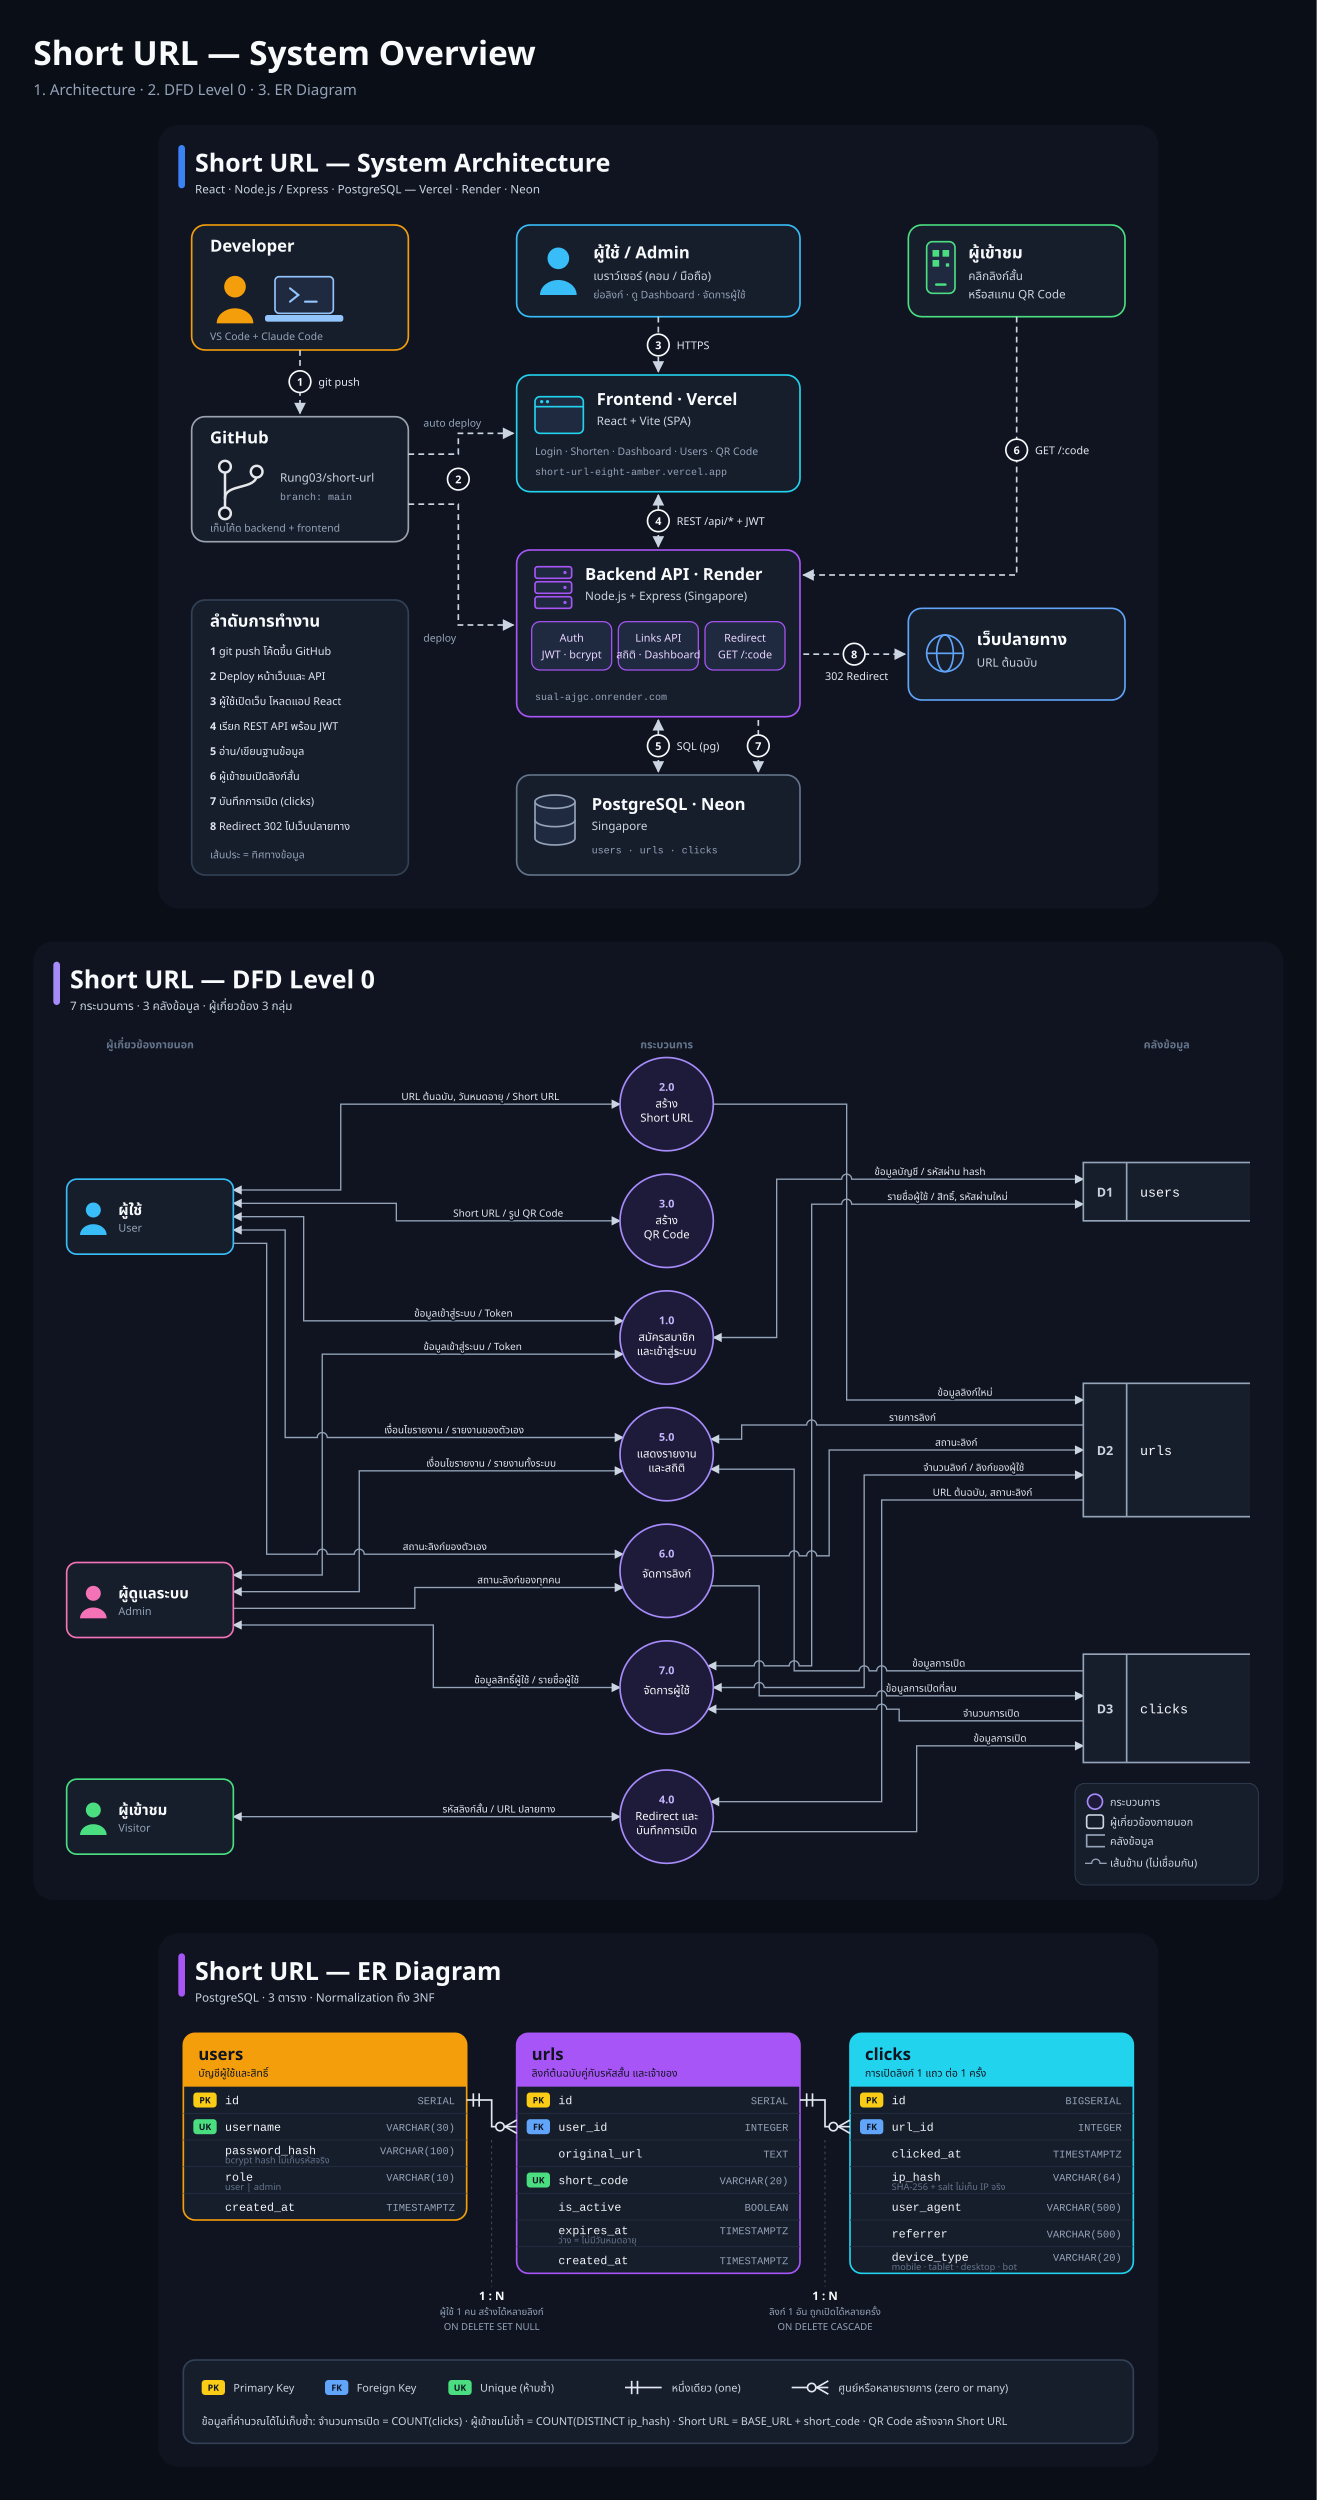
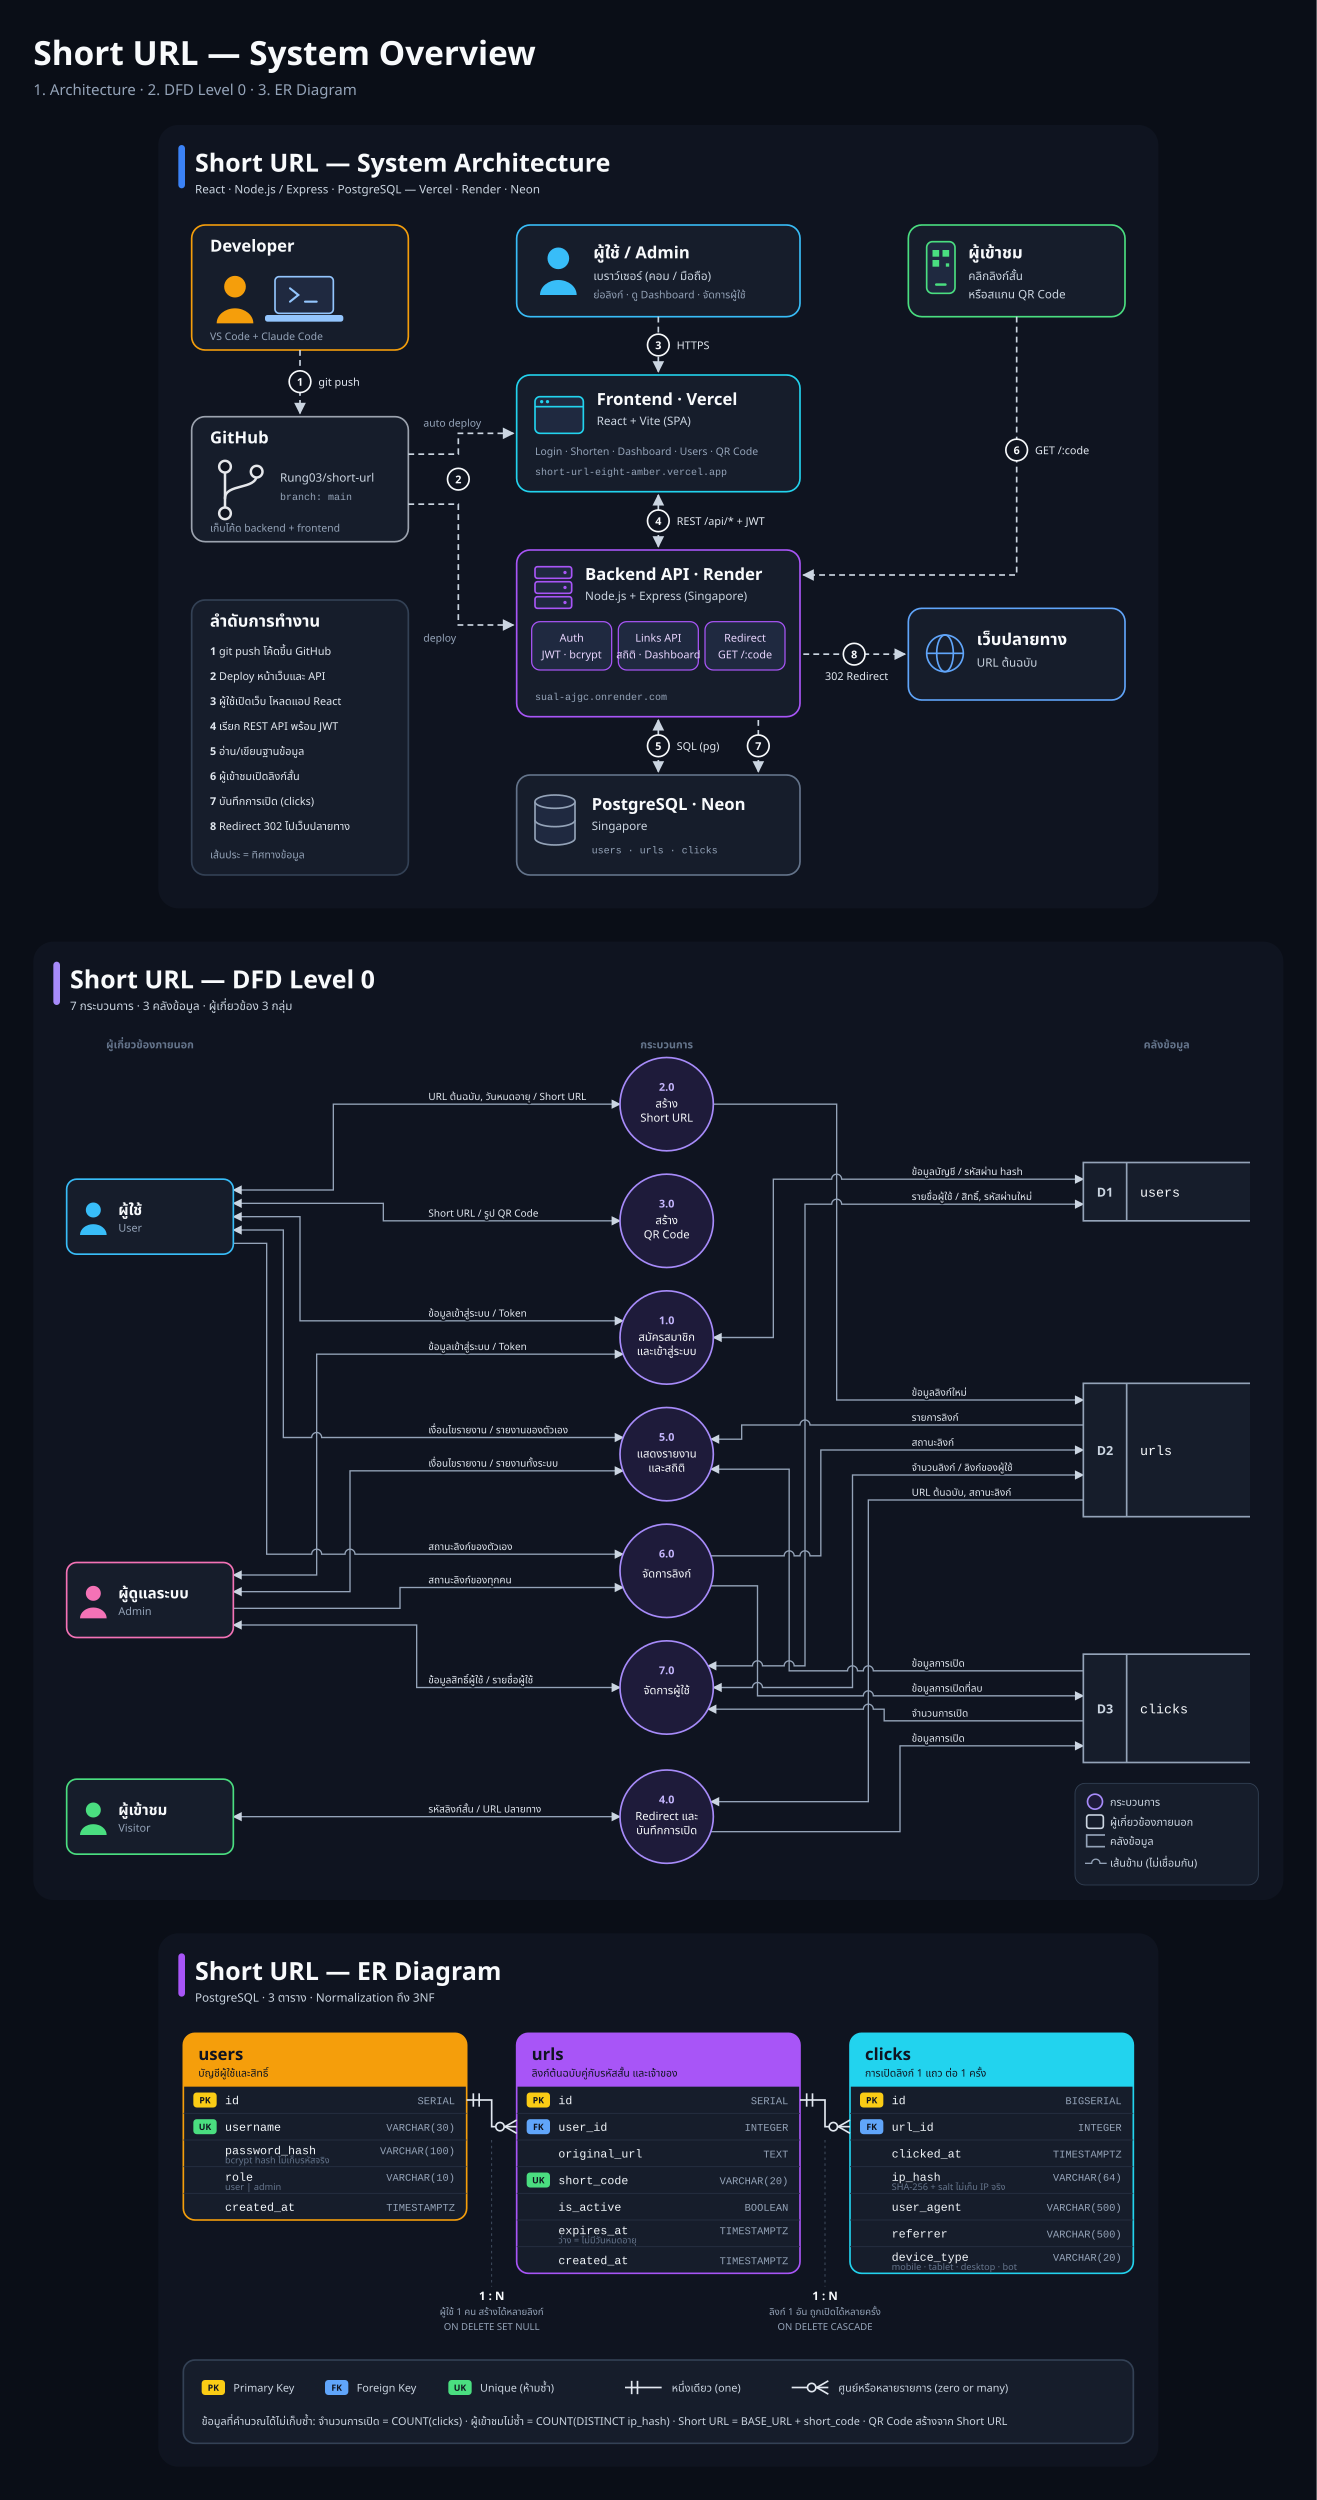
<svg xmlns="http://www.w3.org/2000/svg" viewBox="0 0 1580 3000" width="1580" height="3000" font-family="'Segoe UI', 'Noto Sans Thai', 'Leelawadee UI', Tahoma, sans-serif">
  <rect width="1580" height="3000" fill="#0a0e17" />
  <text x="40" y="78" fill="#f8fafc" font-size="40" font-weight="800">Short URL — System Overview</text>
  <text x="40" y="114" fill="#94a3b8" font-size="18">1. Architecture  ·  2. DFD Level 0  ·  3. ER Diagram</text>
  <svg x="190" y="150" width="1200" height="940" viewBox="0 0 1200 940">
    <defs>
      <marker id="arrow" viewBox="0 0 10 10" refX="9" refY="5" markerWidth="7" markerHeight="7" orient="auto-start-reverse">
        <path d="M0 0 L10 5 L0 10 z" fill="#cbd5e1" />
      </marker>
      <style>
      .panel { fill: #161d2b; stroke-width: 2; }
      .title { fill: #f8fafc; font-size: 20px; font-weight: 700; }
      .sub { fill: #cbd5e1; font-size: 14px; }
      .small { fill: #94a3b8; font-size: 12.5px; }
      .mono { fill: #94a3b8; font-size: 12px; font-family: Consolas, 'Courier New', monospace; }
      .flow { fill: none; stroke: #cbd5e1; stroke-width: 2; stroke-dasharray: 7 5; marker-end: url(#arrow); }
      .both { marker-start: url(#arrow); }
      .badge circle { fill: #0f1420; stroke: #f8fafc; stroke-width: 2; }
      .badge text { fill: #f8fafc; font-size: 13px; font-weight: 700; text-anchor: middle; }
      .flowlabel { fill: #e2e8f0; font-size: 13px; }
      .chip { fill: #1f2940; stroke: #a855f7; stroke-width: 1.5; }
      .chiptext { fill: #e9d5ff; font-size: 13px; text-anchor: middle; }
    </style>
    </defs>
    <rect width="1200" height="940" rx="24" fill="#0f1420" />
    <rect x="24" y="24" width="8" height="52" rx="4" fill="#3b82f6" />
    <text x="44" y="56" fill="#f8fafc" font-size="30" font-weight="800">Short URL — System Architecture</text>
    <text x="44" y="82" class="sub">React · Node.js / Express · PostgreSQL  —  Vercel · Render · Neon</text>
    <rect class="panel" x="40" y="120" width="260" height="150" rx="16" stroke="#f59e0b" />
    <text x="62" y="152" class="title">Developer</text>
    <circle cx="92" cy="194" r="13" fill="#f59e0b" />
    <path d="M70 238 a22 18 0 0 1 44 0 z" fill="#f59e0b" />
    <rect x="140" y="182" width="70" height="44" rx="5" fill="#1f2940" stroke="#93c5fd" stroke-width="2" />
    <path d="M158 196 l10 8 l-10 8 M176 212 h14" stroke="#93c5fd" stroke-width="2.5" fill="none" stroke-linecap="round" />
    <rect x="128" y="228" width="94" height="8" rx="3" fill="#93c5fd" />
    <text x="62" y="258" class="small">VS Code + Claude Code</text>
    <rect class="panel" x="40" y="350" width="260" height="150" rx="16" stroke="#9ca3af" />
    <text x="62" y="382" class="title">GitHub</text>
    <g stroke="#e5e7eb" stroke-width="3" fill="none" stroke-linecap="round">
      <line x1="80" y1="412" x2="80" y2="462" />
      <path d="M80 448 C80 430 118 438 118 420" />
    </g>
    <circle cx="80" cy="410" r="7" fill="#0f1420" stroke="#e5e7eb" stroke-width="3" />
    <circle cx="80" cy="466" r="7" fill="#0f1420" stroke="#e5e7eb" stroke-width="3" />
    <circle cx="118" cy="416" r="7" fill="#0f1420" stroke="#e5e7eb" stroke-width="3" />
    <text x="146" y="428" class="sub">Rung03/short-url</text>
    <text x="146" y="450" class="mono">branch: main</text>
    <text x="62" y="488" class="small">เก็บโค้ด backend + frontend</text>
    <rect class="panel" x="430" y="120" width="340" height="110" rx="16" stroke="#38bdf8" />
    <circle cx="480" cy="160" r="13" fill="#38bdf8" />
    <path d="M458 204 a22 18 0 0 1 44 0 z" fill="#38bdf8" />
    <text x="522" y="160" class="title">ผู้ใช้ / Admin</text>
    <text x="522" y="186" class="sub">เบราว์เซอร์ (คอม / มือถือ)</text>
    <text x="522" y="208" class="small">ย่อลิงก์ · ดู Dashboard · จัดการผู้ใช้</text>
    <rect class="panel" x="430" y="300" width="340" height="140" rx="16" stroke="#22d3ee" />
    <rect x="452" y="326" width="58" height="44" rx="6" fill="#1f2940" stroke="#22d3ee" stroke-width="2" />
    <line x1="452" y1="338" x2="510" y2="338" stroke="#22d3ee" stroke-width="2" />
    <circle cx="460" cy="332" r="2" fill="#22d3ee" />
    <circle cx="467" cy="332" r="2" fill="#22d3ee" />
    <text x="526" y="336" class="title">Frontend · Vercel</text>
    <text x="526" y="360" class="sub">React + Vite (SPA)</text>
    <text x="452" y="396" class="small">Login · Shorten · Dashboard · Users · QR Code</text>
    <text x="452" y="420" class="mono">short-url-eight-amber.vercel.app</text>
    <rect class="panel" x="430" y="510" width="340" height="200" rx="16" stroke="#a855f7" />
    <g fill="#1f2940" stroke="#a855f7" stroke-width="2">
      <rect x="452" y="530" width="44" height="14" rx="3" />
      <rect x="452" y="548" width="44" height="14" rx="3" />
      <rect x="452" y="566" width="44" height="14" rx="3" />
    </g>
    <circle cx="488" cy="537" r="2" fill="#a855f7" />
    <circle cx="488" cy="555" r="2" fill="#a855f7" />
    <circle cx="488" cy="573" r="2" fill="#a855f7" />
    <text x="512" y="546" class="title">Backend API · Render</text>
    <text x="512" y="570" class="sub">Node.js + Express (Singapore)</text>
    <rect class="chip" x="448" y="596" width="96" height="58" rx="10" />
    <text class="chiptext" x="496" y="620">Auth</text>
    <text class="chiptext" x="496" y="640" font-size="11.5">JWT · bcrypt</text>
    <rect class="chip" x="552" y="596" width="96" height="58" rx="10" />
    <text class="chiptext" x="600" y="620">Links API</text>
    <text class="chiptext" x="600" y="640" font-size="11.5">สถิติ · Dashboard</text>
    <rect class="chip" x="656" y="596" width="96" height="58" rx="10" />
    <text class="chiptext" x="704" y="620">Redirect</text>
    <text class="chiptext" x="704" y="640" font-size="11.5">GET /:code</text>
    <text x="452" y="690" class="mono">sual-ajgc.onrender.com</text>
    <rect class="panel" x="430" y="780" width="340" height="120" rx="16" stroke="#64748b" />
    <path d="M452 812 v44 a24 8 0 0 0 48 0 v-44" fill="#1f2940" stroke="#94a3b8" stroke-width="2" />
    <ellipse cx="476" cy="812" rx="24" ry="8" fill="#1f2940" stroke="#94a3b8" stroke-width="2" />
    <path d="M452 834 a24 8 0 0 0 48 0" fill="none" stroke="#94a3b8" stroke-width="2" />
    <text x="520" y="822" class="title">PostgreSQL · Neon</text>
    <text x="520" y="846" class="sub">Singapore</text>
    <text x="520" y="874" class="mono">users · urls · clicks</text>
    <rect class="panel" x="900" y="120" width="260" height="110" rx="16" stroke="#4ade80" />
    <rect x="922" y="140" width="34" height="62" rx="7" fill="#1f2940" stroke="#4ade80" stroke-width="2" />
    <g fill="#4ade80">
      <rect x="929" y="150" width="8" height="8" />
      <rect x="941" y="150" width="8" height="8" />
      <rect x="929" y="162" width="8" height="8" />
      <rect x="945" y="166" width="4" height="4" />
    </g>
    <rect x="932" y="190" width="14" height="3" rx="1.5" fill="#4ade80" />
    <text x="972" y="160" class="title">ผู้เข้าชม</text>
    <text x="972" y="186" class="sub">คลิกลิงก์สั้น</text>
    <text x="972" y="208" class="sub">หรือสแกน QR Code</text>
    <rect class="panel" x="900" y="580" width="260" height="110" rx="16" stroke="#60a5fa" />
    <g fill="none" stroke="#60a5fa" stroke-width="2">
      <circle cx="944" cy="634" r="22" />
      <ellipse cx="944" cy="634" rx="10" ry="22" />
      <line x1="922" y1="634" x2="966" y2="634" />
    </g>
    <text x="982" y="624" class="title">เว็บปลายทาง</text>
    <text x="982" y="650" class="sub">URL ต้นฉบับ</text>
    <rect class="panel" x="40" y="570" width="260" height="330" rx="16" stroke="#334155" />
    <text x="62" y="602" class="title">ลำดับการทำงาน</text>
    <g class="flowlabel">
      <text x="62" y="636">
        <tspan font-weight="700">1</tspan>  git push โค้ดขึ้น GitHub</text>
      <text x="62" y="666">
        <tspan font-weight="700">2</tspan>  Deploy หน้าเว็บและ API</text>
      <text x="62" y="696">
        <tspan font-weight="700">3</tspan>  ผู้ใช้เปิดเว็บ โหลดแอป React</text>
      <text x="62" y="726">
        <tspan font-weight="700">4</tspan>  เรียก REST API พร้อม JWT</text>
      <text x="62" y="756">
        <tspan font-weight="700">5</tspan>  อ่าน/เขียนฐานข้อมูล</text>
      <text x="62" y="786">
        <tspan font-weight="700">6</tspan>  ผู้เข้าชมเปิดลิงก์สั้น</text>
      <text x="62" y="816">
        <tspan font-weight="700">7</tspan>  บันทึกการเปิด (clicks)</text>
      <text x="62" y="846">
        <tspan font-weight="700">8</tspan>  Redirect 302 ไปเว็บปลายทาง</text>
    </g>
    <text x="62" y="880" class="small">เส้นประ = ทิศทางข้อมูล</text>
    <path class="flow" d="M170 270 V346" />
    <g class="badge">
      <circle cx="170" cy="308" r="13" />
      <text x="170" y="313">1</text>
    </g>
    <text x="192" y="313" class="flowlabel">git push</text>
    <path class="flow" d="M300 395 H360 V370 H426" />
    <path class="flow" d="M300 455 H360 V600 H426" />
    <g class="badge">
      <circle cx="360" cy="425" r="13" />
      <text x="360" y="430">2</text>
    </g>
    <text x="318" y="362" class="small">auto deploy</text>
    <text x="318" y="620" class="small">deploy</text>
    <path class="flow" d="M600 230 V296" />
    <g class="badge">
      <circle cx="600" cy="264" r="13" />
      <text x="600" y="269">3</text>
    </g>
    <text x="622" y="269" class="flowlabel">HTTPS</text>
    <path class="flow both" d="M600 444 V506" />
    <g class="badge">
      <circle cx="600" cy="475" r="13" />
      <text x="600" y="480">4</text>
    </g>
    <text x="622" y="480" class="flowlabel">REST /api/* + JWT</text>
    <path class="flow both" d="M600 714 V776" />
    <g class="badge">
      <circle cx="600" cy="745" r="13" />
      <text x="600" y="750">5</text>
    </g>
    <text x="622" y="750" class="flowlabel">SQL (pg)</text>
    <path class="flow" d="M1030 230 V540 H774" />
    <g class="badge">
      <circle cx="1030" cy="390" r="13" />
      <text x="1030" y="395">6</text>
    </g>
    <text x="1052" y="395" class="flowlabel">GET /:code</text>
    <path class="flow" d="M720 714 V776" />
    <g class="badge">
      <circle cx="720" cy="745" r="13" />
      <text x="720" y="750">7</text>
    </g>
    <path class="flow" d="M774 635 H896" />
    <g class="badge">
      <circle cx="835" cy="635" r="13" />
      <text x="835" y="640">8</text>
    </g>
    <text x="800" y="666" class="flowlabel">302 Redirect</text>
  </svg>
  <svg x="40" y="1130" width="1500" height="1150" viewBox="0 0 1500 1150">
    <defs>
      <marker id="dfdArrow" viewBox="0 0 10 10" refX="9" refY="5" markerWidth="7" markerHeight="7" orient="auto-start-reverse">
        <path d="M0 0 L10 5 L0 10 z" fill="#cbd5e1" />
      </marker>
      <style>
      .ext { fill: #161d2b; stroke-width: 2; }
      .et { fill: #f8fafc; font-size: 18px; font-weight: 700; }
      .es { fill: #94a3b8; font-size: 13px; }
      .proc { fill: #1e1b3a; stroke: #a78bfa; stroke-width: 2; }
      .pn { fill: #c4b5fd; font-size: 13px; font-weight: 700; text-anchor: middle; }
      .pt { fill: #f8fafc; font-size: 13.5px; text-anchor: middle; }
      .st { fill: none; stroke: #94a3b8; stroke-width: 2; }
      .sid { fill: #cbd5e1; font-size: 15px; font-weight: 700; text-anchor: middle; }
      .sn { fill: #f8fafc; font-size: 16px; font-family: Consolas, 'Courier New', monospace; }
      .f { fill: none; stroke: #94a3b8; stroke-width: 1.6; stroke-linejoin: miter; marker-end: url(#dfdArrow); }
      .fb { marker-start: url(#dfdArrow); }
-       .fl { fill: #e2e8f0; font-size: 12px; text-anchor: middle; paint-order: stroke; stroke: #0f1420; stroke-width: 4px; stroke-linejoin: round; }
+       .fl { fill: #e2e8f0; font-size: 12px; text-anchor: start; paint-order: stroke; stroke: #0f1420; stroke-width: 4px; stroke-linejoin: round; }
      .lg { fill: #cbd5e1; font-size: 13px; }
    </style>
    </defs>
    <rect width="1500" height="1150" rx="24" fill="#0f1420" />
    <rect x="24" y="24" width="8" height="52" rx="4" fill="#a78bfa" />
    <text x="44" y="56" fill="#f8fafc" font-size="30" font-weight="800">Short URL — DFD Level 0</text>
    <text x="44" y="82" fill="#cbd5e1" font-size="14">7 กระบวนการ · 3 คลังข้อมูล · ผู้เกี่ยวข้อง 3 กลุ่ม</text>
    <text x="140" y="128" fill="#64748b" font-size="13" text-anchor="middle" font-weight="700">ผู้เกี่ยวข้องภายนอก</text>
    <text x="760" y="128" fill="#64748b" font-size="13" text-anchor="middle" font-weight="700">กระบวนการ</text>
    <text x="1360" y="128" fill="#64748b" font-size="13" text-anchor="middle" font-weight="700">คลังข้อมูล</text>
-     <path class="f fb" d="M240.0 298 H368.9 V195 H704.0" />
-     <path class="f fb" d="M240.0 314 H435.6 V335 H704.0" />
-     <path class="f fb" d="M240.0 330 H324.4 V455 H707.7" />
-     <path class="f fb" d="M240.0 346 H302.2 V595 H340.7 A6 6 0 0 1 352.7 595 H707.7" />
-     <path class="f" d="M240.0 362 H280.0 V735 H340.7 A6 6 0 0 1 352.7 735 H385.1 A6 6 0 0 1 397.1 735 H707.7" />
-     <path class="f fb" d="M240.0 760 H346.7 V495 H707.7" />
-     <path class="f fb" d="M240.0 780 H391.1 V635 H707.7" />
-     <path class="f" d="M240.0 800 H457.8 V775 H707.7" />
-     <path class="f fb" d="M240.0 820 H480.0 V895 H704.0" />
-     <path class="f fb" d="M240.0 1050 H413.3 V1050 H704.0" />
-     <path class="f" d="M816.0 195 H976.0 V550 H1260.0" />
-     <path class="f" d="M1260.0 580 H940.0 A6 6 0 0 0 928.0 580 H850.0 V597 H813.0" />
-     <path class="f" d="M813.0 737 H907.0 A6 6 0 0 1 919.0 737 H928.0 A6 6 0 0 1 940.0 737 H955.0 V610 H1260.0" />
-     <path class="f fb" d="M816.0 895 H865.0 A6 6 0 0 1 877.0 895 H997.0 V640 H1260.0" />
-     <path class="f" d="M1260.0 670 H1018.0 V1032 H813.0" />
-     <path class="f fb" d="M816.0 475 H892.0 V285 H970.0 A6 6 0 0 1 982.0 285 H1260.0" />
-     <path class="f fb" d="M809.6 869 H865.0 A6 6 0 0 1 877.0 869 H907.0 A6 6 0 0 1 919.0 869 H934.0 V315 H970.0 A6 6 0 0 1 982.0 315 H1260.0" />
-     <path class="f" d="M1260.0 875 H1024.0 A6 6 0 0 0 1012.0 875 H1003.0 A6 6 0 0 0 991.0 875 H913.0 V633 H813.0" />
-     <path class="f" d="M813.0 773 H871.0 V905 H1012.0 A6 6 0 0 1 1024.0 905 H1260.0" />
-     <path class="f" d="M1260.0 935 H1039.0 V921 H1024.0 A6 6 0 0 0 1012.0 921 H809.6" />
-     <path class="f" d="M813.0 1068 H1060.0 V965 H1260.0" />
-     <text class="fl" x="536.4" y="190.0">URL ต้นฉบับ, วันหมดอายุ / Short URL</text>
-     <text class="fl" x="569.8" y="330.0">Short URL / รูป QR Code</text>
-     <text class="fl" x="516.1" y="450.0">ข้อมูลเข้าสู่ระบบ / Token</text>
-     <text class="fl" x="505.0" y="590.0">เงื่อนไขรายงาน / รายงานของตัวเอง</text>
-     <text class="fl" x="493.8" y="730.0">สถานะลิงก์ของตัวเอง</text>
-     <text class="fl" x="527.2" y="490.0">ข้อมูลเข้าสู่ระบบ / Token</text>
-     <text class="fl" x="549.4" y="630.0">เงื่อนไขรายงาน / รายงานทั้งระบบ</text>
-     <text class="fl" x="582.7" y="770.0">สถานะลิงก์ของทุกคน</text>
-     <text class="fl" x="592.0" y="890.0">ข้อมูลสิทธิ์ผู้ใช้ / รายชื่อผู้ใช้</text>
-     <text class="fl" x="558.7" y="1045.0">รหัสลิงก์สั้น / URL ปลายทาง</text>
-     <text class="fl" x="1118.0" y="545.0">ข้อมูลลิงก์ใหม่</text>
-     <text class="fl" x="1055.0" y="575.0">รายการลิงก์</text>
-     <text class="fl" x="1107.5" y="605.0">สถานะลิงก์</text>
-     <text class="fl" x="1128.5" y="635.0">จำนวนลิงก์ / ลิงก์ของผู้ใช้</text>
-     <text class="fl" x="1139.0" y="665.0">URL ต้นฉบับ, สถานะลิงก์</text>
-     <text class="fl" x="1076.0" y="280.0">ข้อมูลบัญชี / รหัสผ่าน hash</text>
-     <text class="fl" x="1097.0" y="310.0">รายชื่อผู้ใช้ / สิทธิ์, รหัสผ่านใหม่</text>
-     <text class="fl" x="1086.5" y="870.0">ข้อมูลการเปิด</text>
-     <text class="fl" x="1065.5" y="900.0">ข้อมูลการเปิดที่ลบ</text>
-     <text class="fl" x="1149.5" y="930.0">จำนวนการเปิด</text>
-     <text class="fl" x="1160.0" y="960.0">ข้อมูลการเปิด</text>
+     <path class="f fb" d="M240.0 298 H360.0 V195 H704.0" />
+     <path class="f fb" d="M240.0 314 H420.0 V335 H704.0" />
+     <path class="f fb" d="M240.0 330 H320.0 V455 H707.7" />
+     <path class="f fb" d="M240.0 346 H300.0 V595 H334.0 A6 6 0 0 1 346.0 595 H707.7" />
+     <path class="f" d="M240.0 362 H280.0 V735 H334.0 A6 6 0 0 1 346.0 735 H374.0 A6 6 0 0 1 386.0 735 H707.7" />
+     <path class="f fb" d="M240.0 760 H340.0 V495 H707.7" />
+     <path class="f fb" d="M240.0 780 H380.0 V635 H707.7" />
+     <path class="f" d="M240.0 800 H440.0 V775 H707.7" />
+     <path class="f fb" d="M240.0 820 H460.0 V895 H704.0" />
+     <path class="f fb" d="M240.0 1050 H400.0 V1050 H704.0" />
+     <path class="f" d="M816.0 195 H964.0 V550 H1260.0" />
+     <path class="f" d="M1260.0 580 H932.0 A6 6 0 0 0 920.0 580 H850.0 V597 H813.0" />
+     <path class="f" d="M813.0 737 H901.0 A6 6 0 0 1 913.0 737 H920.0 A6 6 0 0 1 932.0 737 H945.0 V610 H1260.0" />
+     <path class="f fb" d="M816.0 895 H863.0 A6 6 0 0 1 875.0 895 H983.0 V640 H1260.0" />
+     <path class="f" d="M1260.0 670 H1002.0 V1032 H813.0" />
+     <path class="f fb" d="M816.0 475 H888.0 V285 H958.0 A6 6 0 0 1 970.0 285 H1260.0" />
+     <path class="f fb" d="M809.6 869 H863.0 A6 6 0 0 1 875.0 869 H901.0 A6 6 0 0 1 913.0 869 H926.0 V315 H958.0 A6 6 0 0 1 970.0 315 H1260.0" />
+     <path class="f" d="M1260.0 875 H1008.0 A6 6 0 0 0 996.0 875 H989.0 A6 6 0 0 0 977.0 875 H907.0 V633 H813.0" />
+     <path class="f" d="M813.0 773 H869.0 V905 H996.0 A6 6 0 0 1 1008.0 905 H1260.0" />
+     <path class="f" d="M1260.0 935 H1021.0 V921 H1008.0 A6 6 0 0 0 996.0 921 H809.6" />
+     <path class="f" d="M813.0 1068 H1040.0 V965 H1260.0" />
+     <text class="fl" x="474" y="190.0">URL ต้นฉบับ, วันหมดอายุ / Short URL</text>
+     <text class="fl" x="474" y="330.0">Short URL / รูป QR Code</text>
+     <text class="fl" x="474" y="450.0">ข้อมูลเข้าสู่ระบบ / Token</text>
+     <text class="fl" x="474" y="590.0">เงื่อนไขรายงาน / รายงานของตัวเอง</text>
+     <text class="fl" x="474" y="730.0">สถานะลิงก์ของตัวเอง</text>
+     <text class="fl" x="474" y="490.0">ข้อมูลเข้าสู่ระบบ / Token</text>
+     <text class="fl" x="474" y="630.0">เงื่อนไขรายงาน / รายงานทั้งระบบ</text>
+     <text class="fl" x="474" y="770.0">สถานะลิงก์ของทุกคน</text>
+     <text class="fl" x="474" y="890.0">ข้อมูลสิทธิ์ผู้ใช้ / รายชื่อผู้ใช้</text>
+     <text class="fl" x="474" y="1045.0">รหัสลิงก์สั้น / URL ปลายทาง</text>
+     <text class="fl" x="1054" y="545.0">ข้อมูลลิงก์ใหม่</text>
+     <text class="fl" x="1054" y="575.0">รายการลิงก์</text>
+     <text class="fl" x="1054" y="605.0">สถานะลิงก์</text>
+     <text class="fl" x="1054" y="635.0">จำนวนลิงก์ / ลิงก์ของผู้ใช้</text>
+     <text class="fl" x="1054" y="665.0">URL ต้นฉบับ, สถานะลิงก์</text>
+     <text class="fl" x="1054" y="280.0">ข้อมูลบัญชี / รหัสผ่าน hash</text>
+     <text class="fl" x="1054" y="310.0">รายชื่อผู้ใช้ / สิทธิ์, รหัสผ่านใหม่</text>
+     <text class="fl" x="1054" y="870.0">ข้อมูลการเปิด</text>
+     <text class="fl" x="1054" y="900.0">ข้อมูลการเปิดที่ลบ</text>
+     <text class="fl" x="1054" y="930.0">จำนวนการเปิด</text>
+     <text class="fl" x="1054" y="960.0">ข้อมูลการเปิด</text>
    <rect class="ext" x="40" y="285" width="200" height="90" rx="12" stroke="#38bdf8" />
    <circle cx="72" cy="322" r="9" fill="#38bdf8" />
    <path d="M56 352 a16 13 0 0 1 32 0 z" fill="#38bdf8" />
    <text class="et" x="102" y="328">ผู้ใช้</text>
    <text class="es" x="102" y="348">User</text>
    <rect class="ext" x="40" y="745" width="200" height="90" rx="12" stroke="#f472b6" />
    <circle cx="72" cy="782" r="9" fill="#f472b6" />
    <path d="M56 812 a16 13 0 0 1 32 0 z" fill="#f472b6" />
    <text class="et" x="102" y="788">ผู้ดูแลระบบ</text>
    <text class="es" x="102" y="808">Admin</text>
    <rect class="ext" x="40" y="1005" width="200" height="90" rx="12" stroke="#4ade80" />
    <circle cx="72" cy="1042" r="9" fill="#4ade80" />
    <path d="M56 1072 a16 13 0 0 1 32 0 z" fill="#4ade80" />
    <text class="et" x="102" y="1048">ผู้เข้าชม</text>
    <text class="es" x="102" y="1068">Visitor</text>
    <circle class="proc" cx="760" cy="195" r="56" />
    <text class="pn" x="760" y="179">2.0</text>
    <text class="pt" x="760" y="199">สร้าง</text>
    <text class="pt" x="760" y="216">Short URL</text>
    <circle class="proc" cx="760" cy="335" r="56" />
    <text class="pn" x="760" y="319">3.0</text>
    <text class="pt" x="760" y="339">สร้าง</text>
    <text class="pt" x="760" y="356">QR Code</text>
    <circle class="proc" cx="760" cy="475" r="56" />
    <text class="pn" x="760" y="459">1.0</text>
    <text class="pt" x="760" y="479">สมัครสมาชิก</text>
    <text class="pt" x="760" y="496">และเข้าสู่ระบบ</text>
    <circle class="proc" cx="760" cy="615" r="56" />
    <text class="pn" x="760" y="599">5.0</text>
    <text class="pt" x="760" y="619">แสดงรายงาน</text>
    <text class="pt" x="760" y="636">และสถิติ</text>
    <circle class="proc" cx="760" cy="755" r="56" />
    <text class="pn" x="760" y="739">6.0</text>
    <text class="pt" x="760" y="763">จัดการลิงก์</text>
    <circle class="proc" cx="760" cy="895" r="56" />
    <text class="pn" x="760" y="879">7.0</text>
    <text class="pt" x="760" y="903">จัดการผู้ใช้</text>
    <circle class="proc" cx="760" cy="1050" r="56" />
    <text class="pn" x="760" y="1034">4.0</text>
    <text class="pt" x="760" y="1054">Redirect และ</text>
    <text class="pt" x="760" y="1071">บันทึกการเปิด</text>
    <rect x="1260" y="530" width="200" height="160" fill="#161d2b" />
    <path class="st" d="M1460 530 H1260 V690 H1460" />
    <line class="st" x1="1312" y1="530" x2="1312" y2="690" />
    <text class="sid" x="1286" y="616">D2</text>
    <text class="sn" x="1328" y="616">urls</text>
    <rect x="1260" y="265" width="200" height="70" fill="#161d2b" />
    <path class="st" d="M1460 265 H1260 V335 H1460" />
    <line class="st" x1="1312" y1="265" x2="1312" y2="335" />
    <text class="sid" x="1286" y="306">D1</text>
    <text class="sn" x="1328" y="306">users</text>
    <rect x="1260" y="855" width="200" height="130" fill="#161d2b" />
    <path class="st" d="M1460 855 H1260 V985 H1460" />
    <line class="st" x1="1312" y1="855" x2="1312" y2="985" />
    <text class="sid" x="1286" y="926">D3</text>
    <text class="sn" x="1328" y="926">clicks</text>
    <rect x="1250" y="1010" width="220" height="122" rx="12" fill="#161d2b" stroke="#334155" />
    <circle cx="1274" cy="1032" r="9" fill="#1e1b3a" stroke="#a78bfa" stroke-width="2" />
    <text class="lg" x="1292" y="1037">กระบวนการ</text>
    <rect x="1264" y="1048" width="20" height="16" rx="3" fill="#161d2b" stroke="#cbd5e1" stroke-width="2" />
    <text class="lg" x="1292" y="1061">ผู้เกี่ยวข้องภายนอก</text>
    <path d="M1286 1072 H1264 V1086 H1286" fill="none" stroke="#94a3b8" stroke-width="2" />
    <text class="lg" x="1292" y="1084">คลังข้อมูล</text>
    <path d="M1262 1106 H1270 A5 5 0 0 1 1280 1106 H1288" fill="none" stroke="#94a3b8" stroke-width="1.6" />
    <text class="lg" x="1292" y="1110">เส้นข้าม (ไม่เชื่อมกัน)</text>
  </svg>
  <svg x="190" y="2320" width="1200" height="640" viewBox="0 0 1200 640">
    <defs>
      <style>
      .card { fill: #161d2b; stroke-width: 2; }
      .tname { fill: #0f1420; font-size: 20px; font-weight: 800; }
      .tdesc { fill: #0f1420; font-size: 12.5px; }
      .col { fill: #f1f5f9; font-size: 14px; font-family: Consolas, 'Courier New', monospace; }
      .type { fill: #94a3b8; font-size: 12.5px; font-family: Consolas, 'Courier New', monospace; text-anchor: end; }
      .note { fill: #64748b; font-size: 11px; }
      .row { stroke: #263043; stroke-width: 1; }
      .key { font-size: 10.5px; font-weight: 700; text-anchor: middle; fill: #0f1420; }
      .rel { fill: none; stroke: #e2e8f0; stroke-width: 2; }
      .rellabel { fill: #f8fafc; font-size: 14px; font-weight: 700; text-anchor: middle; }
      .relsub { fill: #94a3b8; font-size: 11.5px; text-anchor: middle; }
      .legend { fill: #cbd5e1; font-size: 13px; }
    </style>
    </defs>
    <rect width="1200" height="640" rx="24" fill="#0f1420" />
    <rect x="24" y="24" width="8" height="52" rx="4" fill="#a855f7" />
    <text x="44" y="56" fill="#f8fafc" font-size="30" font-weight="800">Short URL — ER Diagram</text>
    <text x="44" y="82" fill="#cbd5e1" font-size="14">PostgreSQL · 3 ตาราง · Normalization ถึง 3NF</text>
    <g>
      <rect class="card" x="30" y="120" width="340" height="224" rx="14" stroke="#f59e0b" />
      <path d="M30 134 a14 14 0 0 1 14 -14 h312 a14 14 0 0 1 14 14 v50 h-340 z" fill="#f59e0b" />
      <text class="tname" x="48" y="152">users</text>
      <text class="tdesc" x="48" y="172">บัญชีผู้ใช้และสิทธิ์</text>
      <line class="row" x1="30" y1="216" x2="370" y2="216" />
      <line class="row" x1="30" y1="248" x2="370" y2="248" />
      <line class="row" x1="30" y1="280" x2="370" y2="280" />
      <line class="row" x1="30" y1="312" x2="370" y2="312" />
      <rect x="42" y="191" width="28" height="18" rx="4" fill="#facc15" />
      <text class="key" x="56" y="204">PK</text>
      <text class="col" x="80" y="205">id</text>
      <text class="type" x="356" y="205">SERIAL</text>
      <rect x="42" y="223" width="28" height="18" rx="4" fill="#4ade80" />
      <text class="key" x="56" y="236">UK</text>
      <text class="col" x="80" y="237">username</text>
      <text class="type" x="356" y="237">VARCHAR(30)</text>
      <text class="col" x="80" y="265">password_hash</text>
      <text class="type" x="356" y="265">VARCHAR(100)</text>
      <text class="note" x="80" y="276">bcrypt hash ไม่เก็บรหัสจริง</text>
      <text class="col" x="80" y="297">role</text>
      <text class="type" x="356" y="297">VARCHAR(10)</text>
      <text class="note" x="80" y="308">user | admin</text>
      <text class="col" x="80" y="333">created_at</text>
      <text class="type" x="356" y="333">TIMESTAMPTZ</text>
    </g>
    <g>
      <rect class="card" x="430" y="120" width="340" height="288" rx="14" stroke="#a855f7" />
      <path d="M430 134 a14 14 0 0 1 14 -14 h312 a14 14 0 0 1 14 14 v50 h-340 z" fill="#a855f7" />
      <text class="tname" x="448" y="152">urls</text>
      <text class="tdesc" x="448" y="172">ลิงก์ต้นฉบับคู่กับรหัสสั้น และเจ้าของ</text>
      <line class="row" x1="430" y1="216" x2="770" y2="216" />
      <line class="row" x1="430" y1="248" x2="770" y2="248" />
      <line class="row" x1="430" y1="280" x2="770" y2="280" />
      <line class="row" x1="430" y1="312" x2="770" y2="312" />
      <line class="row" x1="430" y1="344" x2="770" y2="344" />
      <line class="row" x1="430" y1="376" x2="770" y2="376" />
      <rect x="442" y="191" width="28" height="18" rx="4" fill="#facc15" />
      <text class="key" x="456" y="204">PK</text>
      <text class="col" x="480" y="205">id</text>
      <text class="type" x="756" y="205">SERIAL</text>
      <rect x="442" y="223" width="28" height="18" rx="4" fill="#60a5fa" />
      <text class="key" x="456" y="236">FK</text>
      <text class="col" x="480" y="237">user_id</text>
      <text class="type" x="756" y="237">INTEGER</text>
      <text class="col" x="480" y="269">original_url</text>
      <text class="type" x="756" y="269">TEXT</text>
      <rect x="442" y="287" width="28" height="18" rx="4" fill="#4ade80" />
      <text class="key" x="456" y="300">UK</text>
      <text class="col" x="480" y="301">short_code</text>
      <text class="type" x="756" y="301">VARCHAR(20)</text>
      <text class="col" x="480" y="333">is_active</text>
      <text class="type" x="756" y="333">BOOLEAN</text>
      <text class="col" x="480" y="361">expires_at</text>
      <text class="type" x="756" y="361">TIMESTAMPTZ</text>
      <text class="note" x="480" y="372">ว่าง = ไม่มีวันหมดอายุ</text>
      <text class="col" x="480" y="397">created_at</text>
      <text class="type" x="756" y="397">TIMESTAMPTZ</text>
    </g>
    <g>
      <rect class="card" x="830" y="120" width="340" height="288" rx="14" stroke="#22d3ee" />
      <path d="M830 134 a14 14 0 0 1 14 -14 h312 a14 14 0 0 1 14 14 v50 h-340 z" fill="#22d3ee" />
      <text class="tname" x="848" y="152">clicks</text>
      <text class="tdesc" x="848" y="172">การเปิดลิงก์ 1 แถว ต่อ 1 ครั้ง</text>
      <line class="row" x1="830" y1="216" x2="1170" y2="216" />
      <line class="row" x1="830" y1="248" x2="1170" y2="248" />
      <line class="row" x1="830" y1="280" x2="1170" y2="280" />
      <line class="row" x1="830" y1="312" x2="1170" y2="312" />
      <line class="row" x1="830" y1="344" x2="1170" y2="344" />
      <line class="row" x1="830" y1="376" x2="1170" y2="376" />
      <rect x="842" y="191" width="28" height="18" rx="4" fill="#facc15" />
      <text class="key" x="856" y="204">PK</text>
      <text class="col" x="880" y="205">id</text>
      <text class="type" x="1156" y="205">BIGSERIAL</text>
      <rect x="842" y="223" width="28" height="18" rx="4" fill="#60a5fa" />
      <text class="key" x="856" y="236">FK</text>
      <text class="col" x="880" y="237">url_id</text>
      <text class="type" x="1156" y="237">INTEGER</text>
      <text class="col" x="880" y="269">clicked_at</text>
      <text class="type" x="1156" y="269">TIMESTAMPTZ</text>
      <text class="col" x="880" y="297">ip_hash</text>
      <text class="type" x="1156" y="297">VARCHAR(64)</text>
      <text class="note" x="880" y="308">SHA-256 + salt ไม่เก็บ IP จริง</text>
      <text class="col" x="880" y="333">user_agent</text>
      <text class="type" x="1156" y="333">VARCHAR(500)</text>
      <text class="col" x="880" y="365">referrer</text>
      <text class="type" x="1156" y="365">VARCHAR(500)</text>
      <text class="col" x="880" y="393">device_type</text>
      <text class="type" x="1156" y="393">VARCHAR(20)</text>
      <text class="note" x="880" y="404">mobile · tablet · desktop · bot</text>
    </g>
    <path class="rel" d="M370 200 H400 V232 H430" />
    <line class="rel" x1="378" y1="192" x2="378" y2="208" />
    <line class="rel" x1="385" y1="192" x2="385" y2="208" />
    <line class="rel" x1="416" y1="232" x2="430" y2="224" />
    <line class="rel" x1="416" y1="232" x2="430" y2="240" />
    <circle cx="410" cy="232" r="5" fill="#0f1420" stroke="#e2e8f0" stroke-width="2" />
    <text class="rellabel" x="400" y="440">1 : N</text>
    <text class="relsub" x="400" y="458">ผู้ใช้ 1 คน สร้างได้หลายลิงก์</text>
    <text class="relsub" x="400" y="476">ON DELETE SET NULL</text>
    <line x1="400" y1="248" x2="400" y2="424" stroke="#475569" stroke-width="1" stroke-dasharray="3 4" />
    <path class="rel" d="M770 200 H800 V232 H830" />
    <line class="rel" x1="778" y1="192" x2="778" y2="208" />
    <line class="rel" x1="785" y1="192" x2="785" y2="208" />
    <line class="rel" x1="816" y1="232" x2="830" y2="224" />
    <line class="rel" x1="816" y1="232" x2="830" y2="240" />
    <circle cx="810" cy="232" r="5" fill="#0f1420" stroke="#e2e8f0" stroke-width="2" />
    <text class="rellabel" x="800" y="440">1 : N</text>
    <text class="relsub" x="800" y="458">ลิงก์ 1 อัน ถูกเปิดได้หลายครั้ง</text>
    <text class="relsub" x="800" y="476">ON DELETE CASCADE</text>
    <line x1="800" y1="248" x2="800" y2="424" stroke="#475569" stroke-width="1" stroke-dasharray="3 4" />
    <rect x="30" y="512" width="1140" height="100" rx="14" fill="#161d2b" stroke="#334155" stroke-width="2" />
    <rect x="52" y="536" width="28" height="18" rx="4" fill="#facc15" />
    <text class="key" x="66" y="549">PK</text>
    <text class="legend" x="90" y="550">Primary Key</text>
    <rect x="200" y="536" width="28" height="18" rx="4" fill="#60a5fa" />
    <text class="key" x="214" y="549">FK</text>
    <text class="legend" x="238" y="550">Foreign Key</text>
    <rect x="348" y="536" width="28" height="18" rx="4" fill="#4ade80" />
    <text class="key" x="362" y="549">UK</text>
    <text class="legend" x="386" y="550">Unique (ห้ามซ้ำ)</text>
    <g transform="translate(560 545)">
      <line class="rel" x1="0" y1="0" x2="44" y2="0" />
      <line class="rel" x1="8" y1="-8" x2="8" y2="8" />
      <line class="rel" x1="15" y1="-8" x2="15" y2="8" />
    </g>
    <text class="legend" x="616" y="550">หนึ่งเดียว (one)</text>
    <g transform="translate(760 545)">
      <line class="rel" x1="0" y1="0" x2="44" y2="0" />
      <line class="rel" x1="30" y1="0" x2="44" y2="-8" />
      <line class="rel" x1="30" y1="0" x2="44" y2="8" />
      <circle cx="24" cy="0" r="5" fill="#161d2b" stroke="#e2e8f0" stroke-width="2" />
    </g>
    <text class="legend" x="816" y="550">ศูนย์หรือหลายรายการ (zero or many)</text>
    <text class="legend" x="52" y="590">ข้อมูลที่คำนวณได้ไม่เก็บซ้ำ: จำนวนการเปิด = COUNT(clicks) · ผู้เข้าชมไม่ซ้ำ = COUNT(DISTINCT ip_hash) · Short URL = BASE_URL + short_code · QR Code สร้างจาก Short URL</text>
  </svg>
</svg>
